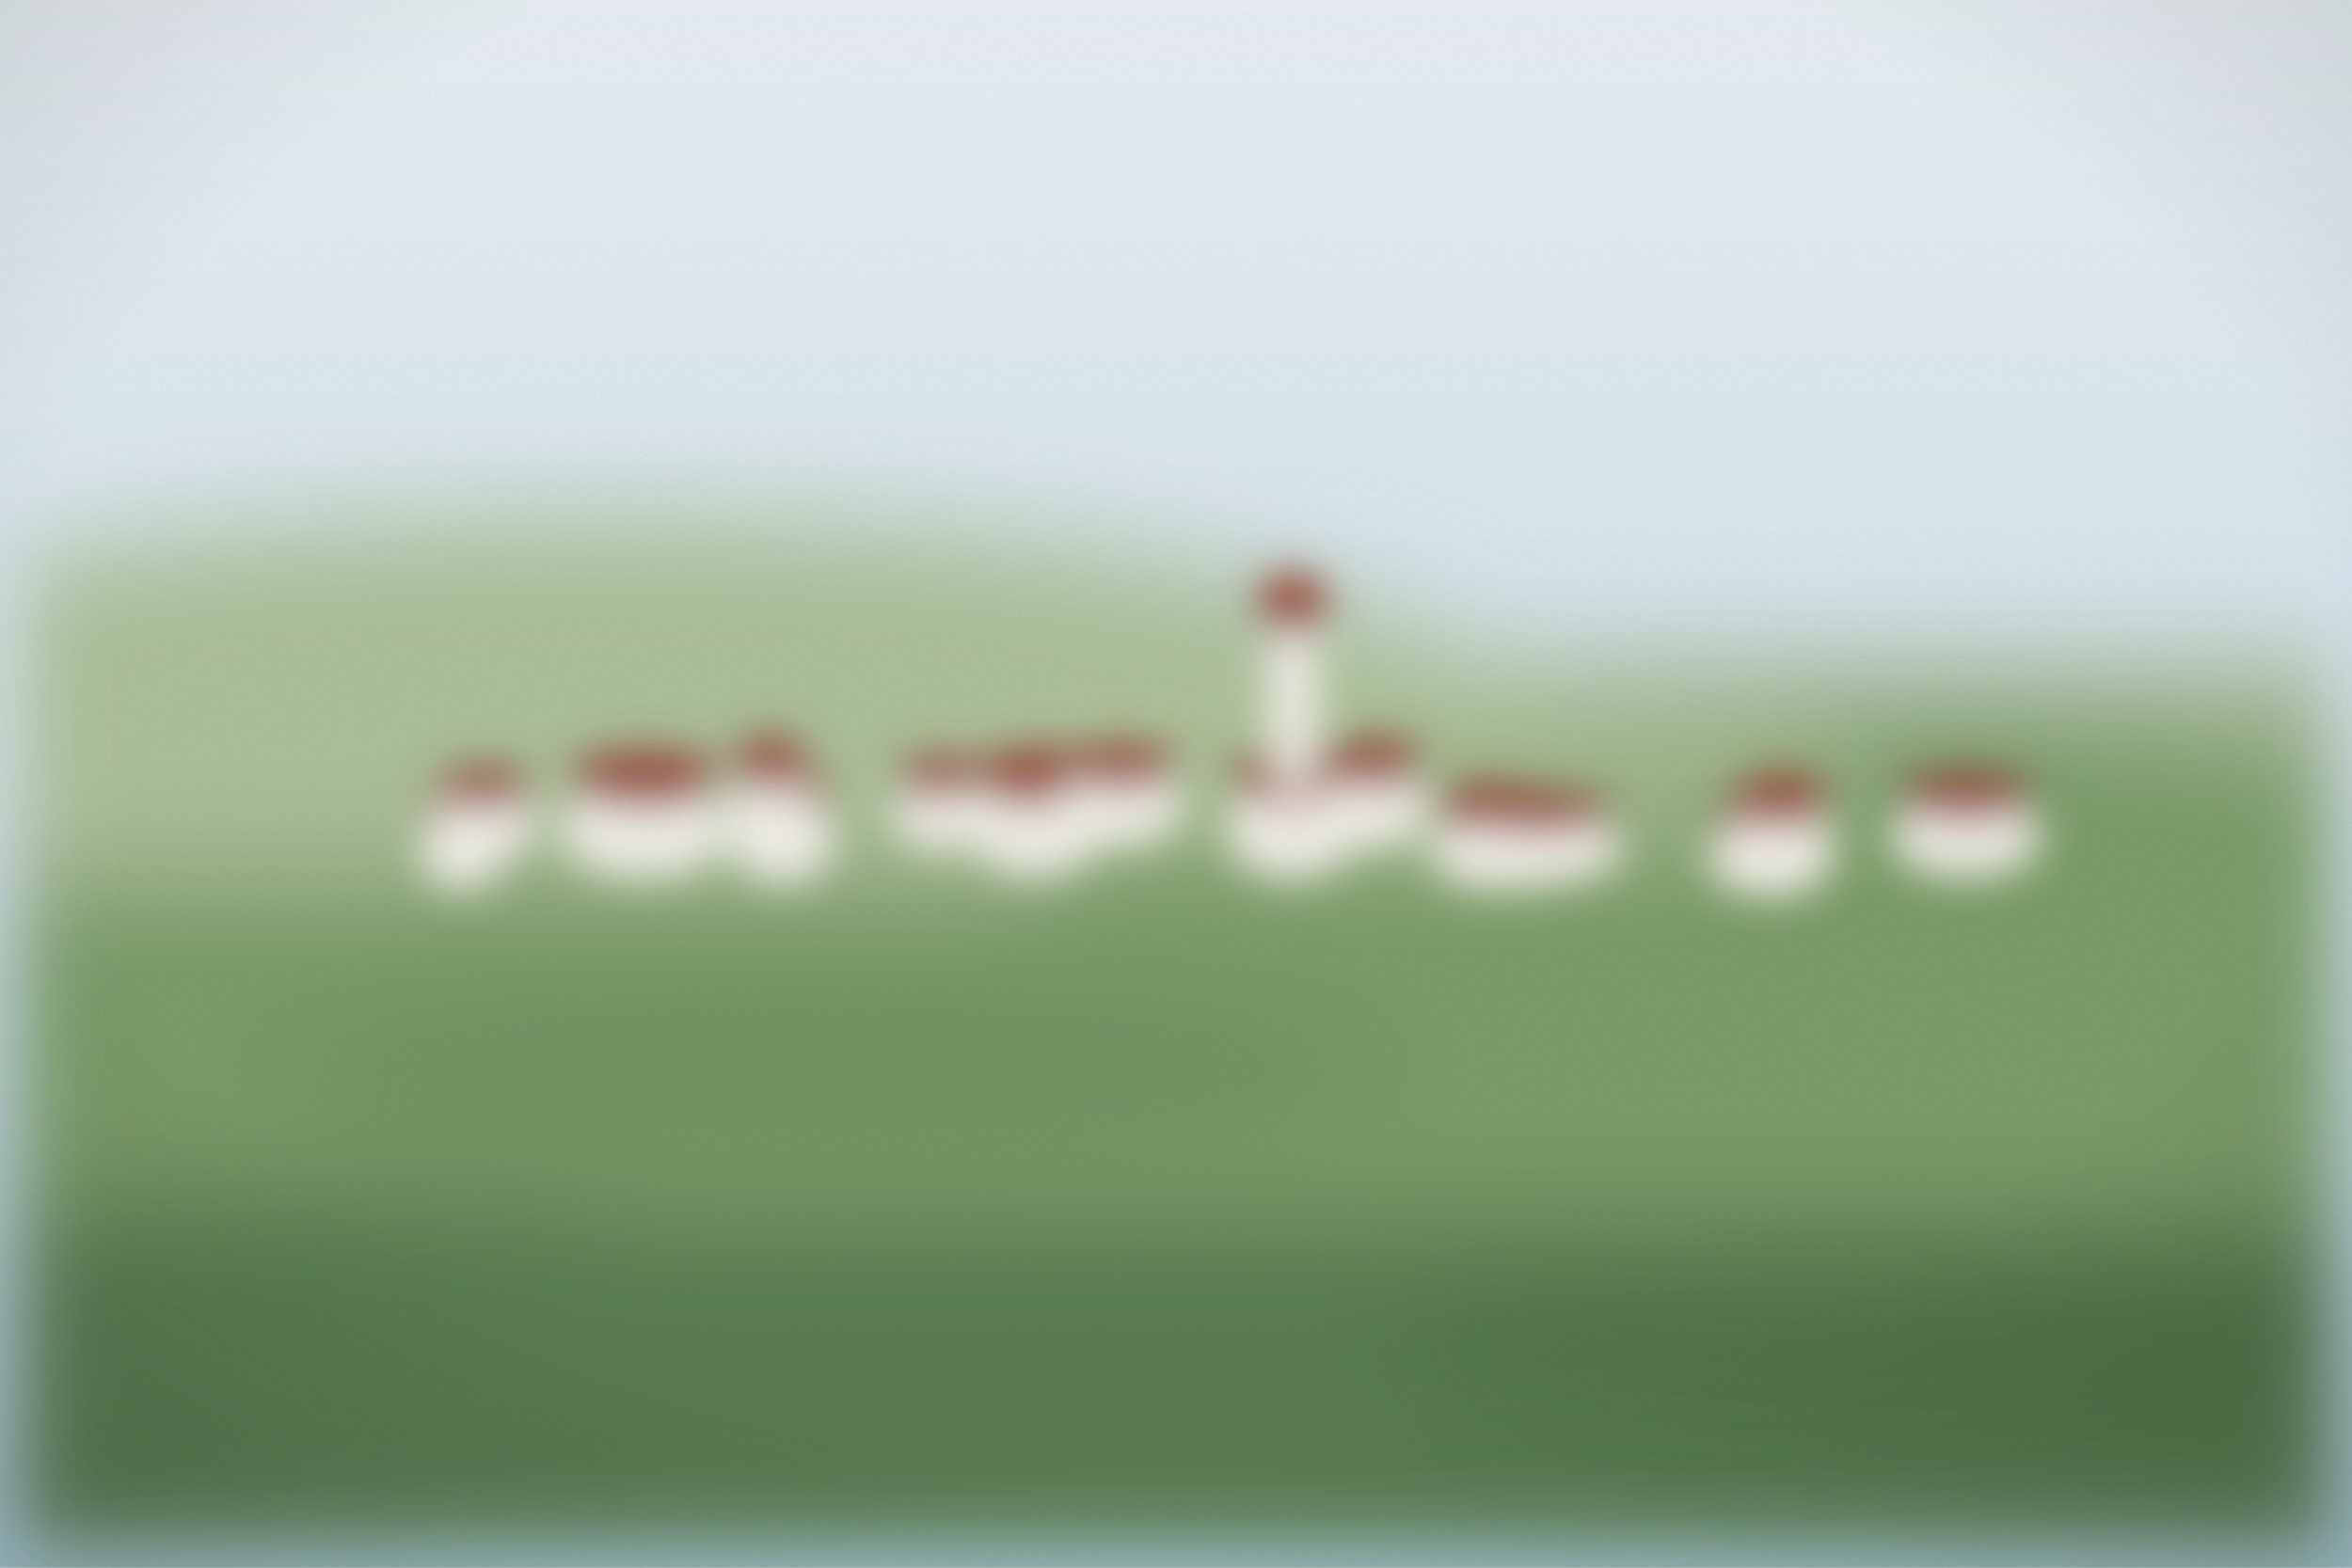
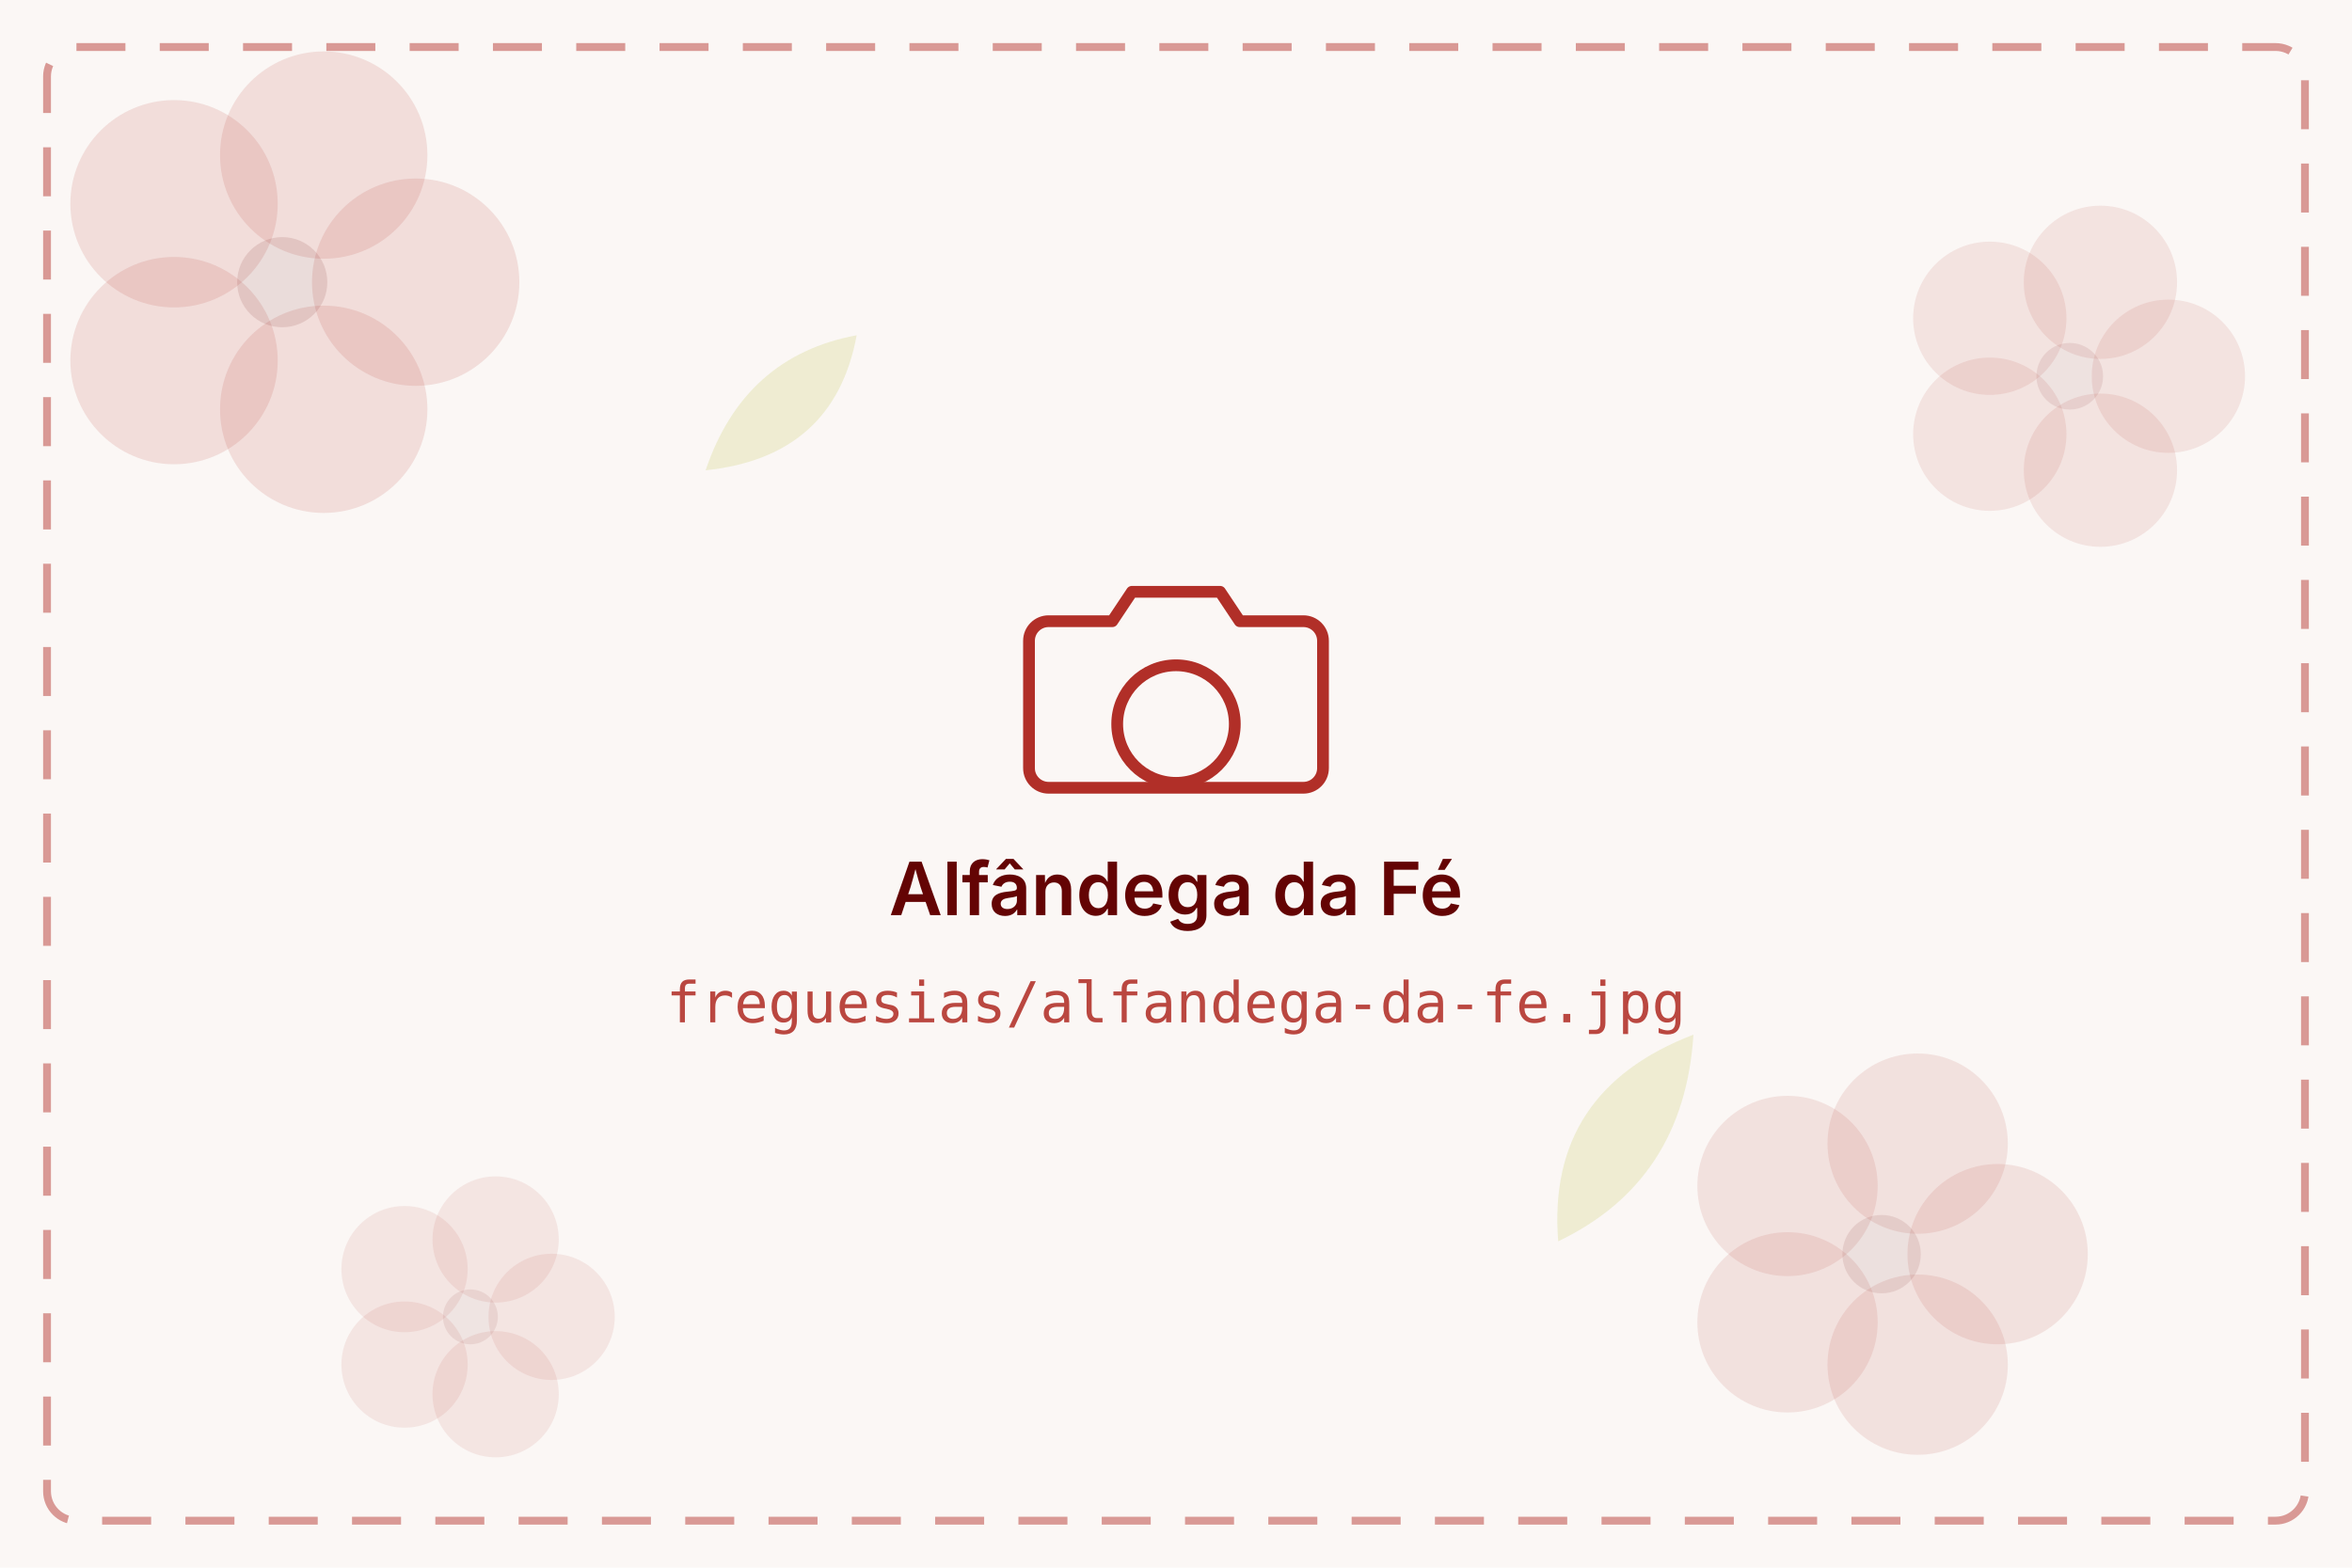
<svg xmlns="http://www.w3.org/2000/svg" viewBox="0 0 1200 800" width="1200" height="800" role="img">
-   <defs>
-     <linearGradient id="ceu" x1="0" y1="0" x2="0" y2="1">
-       <stop offset="0%" stop-color="#F0F7FC" />
-       <stop offset="55%" stop-color="#D9EBF7" />
-       <stop offset="100%" stop-color="#BADDF0" />
-     </linearGradient>
-     <radialGradient id="vinheta" cx="50%" cy="42%" r="78%">
-       <stop offset="62%" stop-color="#000" stop-opacity="0" />
-       <stop offset="100%" stop-color="#000" stop-opacity="0.16" />
-     </radialGradient>
-     <filter id="desfoque" x="-25%" y="-25%" width="150%" height="150%">
-       <feGaussianBlur stdDeviation="27.2" />
-     </filter>
-     <filter id="medio" x="-30%" y="-30%" width="160%" height="160%">
-       <feGaussianBlur stdDeviation="10.4" />
-     </filter>
-     <filter id="suave" x="-40%" y="-40%" width="180%" height="180%">
-       <feGaussianBlur stdDeviation="9.6" />
-     </filter>
-     <filter id="grao">
-       <feTurbulence type="fractalNoise" baseFrequency="0.9" numOctaves="2" stitchTiles="stitch" />
-       <feColorMatrix type="matrix" values="0 0 0 0 0  0 0 0 0 0  0 0 0 0 0  0.7 0.7 0.7 0 0" />
-     </filter>
-   </defs>
-   <rect width="1200" height="800" fill="url(#ceu)" />
-   <g filter="url(#desfoque)">
-     <rect x="-120" y="336" width="1440" height="560" fill="#A9BF97" opacity="1" />
-     <ellipse cx="300" cy="368" rx="480" ry="104" fill="#B2C79E" opacity="1" />
-     <rect x="-120" y="448" width="1440" height="480" fill="#7FA36B" opacity="1" />
-     <ellipse cx="936" cy="480" rx="432" ry="112" fill="#7FA36B" opacity="1" />
-     <rect x="-120" y="624" width="1440" height="320" fill="#5C8253" opacity="1" />
-     <ellipse cx="168" cy="736" rx="360" ry="128" fill="#5C8253" opacity="1" />
-     <ellipse cx="720" cy="400" rx="240" ry="40" fill="#BCCFa2" opacity="0.6" />
-     <ellipse cx="420" cy="544" rx="288" ry="40" fill="#6F9460" opacity="0.7" />
-     <ellipse cx="1020" cy="688" rx="312" ry="56" fill="#527549" opacity="0.7" />
+   <rect width="1200" height="800" fill="#FBF7F5" />
+   <g>
+     <g transform="translate(144 144) scale(4.6)">
+       <circle cx="14.8" cy="0" r="11.5" fill="#B43C34" opacity="0.14" />
+       <circle cx="4.6" cy="14.1" r="11.5" fill="#B43C34" opacity="0.14" />
+       <circle cx="-12" cy="8.7" r="11.5" fill="#B43C34" opacity="0.14" />
+       <circle cx="-12" cy="-8.7" r="11.5" fill="#B43C34" opacity="0.14" />
+       <circle cx="4.6" cy="-14.1" r="11.5" fill="#B43C34" opacity="0.14" />
+       <circle r="5" fill="#640404" opacity="0.112" />
+     </g>
+     <g transform="translate(1056 192) scale(3.4)">
+       <circle cx="14.8" cy="0" r="11.5" fill="#B43C34" opacity="0.11" />
+       <circle cx="4.6" cy="14.1" r="11.5" fill="#B43C34" opacity="0.11" />
+       <circle cx="-12" cy="8.7" r="11.5" fill="#B43C34" opacity="0.11" />
+       <circle cx="-12" cy="-8.7" r="11.5" fill="#B43C34" opacity="0.11" />
+       <circle cx="4.6" cy="-14.1" r="11.5" fill="#B43C34" opacity="0.11" />
+       <circle r="5" fill="#640404" opacity="0.088" />
+     </g>
+     <g transform="translate(240 672) scale(2.8)">
+       <circle cx="14.8" cy="0" r="11.5" fill="#B43C34" opacity="0.1" />
+       <circle cx="4.6" cy="14.1" r="11.5" fill="#B43C34" opacity="0.1" />
+       <circle cx="-12" cy="8.7" r="11.5" fill="#B43C34" opacity="0.1" />
+       <circle cx="-12" cy="-8.7" r="11.5" fill="#B43C34" opacity="0.1" />
+       <circle cx="4.6" cy="-14.1" r="11.5" fill="#B43C34" opacity="0.1" />
+       <circle r="5" fill="#640404" opacity="0.08" />
+     </g>
+     <g transform="translate(960 640) scale(4)">
+       <circle cx="14.8" cy="0" r="11.5" fill="#B43C34" opacity="0.12" />
+       <circle cx="4.6" cy="14.1" r="11.5" fill="#B43C34" opacity="0.12" />
+       <circle cx="-12" cy="8.7" r="11.5" fill="#B43C34" opacity="0.12" />
+       <circle cx="-12" cy="-8.7" r="11.5" fill="#B43C34" opacity="0.12" />
+       <circle cx="4.6" cy="-14.1" r="11.5" fill="#B43C34" opacity="0.12" />
+       <circle r="5" fill="#640404" opacity="0.096" />
+     </g>
+     <path transform="translate(360 240) rotate(-20) scale(3.2)" d="M0 0q12-15 30-12q-10 17-30 12Z" fill="#A9B416" opacity="0.16" />
+     <path transform="translate(864 528) rotate(145) scale(3.9)" d="M0 0q12-15 30-12q-10 17-30 12Z" fill="#A9B416" opacity="0.16" />
  </g>
-   <g filter="url(#medio)">
-     <ellipse cx="235.6" cy="434.1" rx="20.8" ry="19.4" fill="#FBF8F1" opacity="0.97" />
-     <ellipse cx="235.6" cy="413.7" rx="18.7" ry="11.7" fill="#9E4B38" opacity="0.95" />
-     <ellipse cx="247.6" cy="420.9" rx="26.1" ry="17.7" fill="#FBF8F1" opacity="0.97" />
-     <ellipse cx="247.6" cy="402.3" rx="23.5" ry="10.6" fill="#9E4B38" opacity="0.95" />
-     <ellipse cx="329" cy="423.2" rx="43.2" ry="24.7" fill="#FBF8F1" opacity="0.97" />
-     <ellipse cx="329" cy="397.2" rx="38.8" ry="14.8" fill="#9E4B38" opacity="0.95" />
-     <ellipse cx="399.2" cy="427.8" rx="26.5" ry="22.6" fill="#FBF8F1" opacity="0.97" />
-     <ellipse cx="399.2" cy="404.1" rx="23.9" ry="13.6" fill="#9E4B38" opacity="0.95" />
-     <ellipse cx="392.8" cy="414" rx="19.8" ry="23.3" fill="#FBF8F1" opacity="0.97" />
-     <ellipse cx="392.8" cy="389.5" rx="17.8" ry="14" fill="#9E4B38" opacity="0.95" />
-     <ellipse cx="478.7" cy="415.4" rx="22.9" ry="18" fill="#FBF8F1" opacity="0.97" />
-     <ellipse cx="478.7" cy="396.4" rx="20.6" ry="10.8" fill="#9E4B38" opacity="0.95" />
-     <ellipse cx="528.1" cy="422.1" rx="34.8" ry="24.9" fill="#FBF8F1" opacity="0.97" />
-     <ellipse cx="528.1" cy="396" rx="31.3" ry="14.9" fill="#9E4B38" opacity="0.95" />
-     <ellipse cx="572.1" cy="411.7" rx="31.9" ry="19.9" fill="#FBF8F1" opacity="0.97" />
-     <ellipse cx="572.1" cy="390.9" rx="28.7" ry="11.9" fill="#9E4B38" opacity="0.95" />
-     <ellipse cx="659.4" cy="422.6" rx="33.9" ry="25.6" fill="#FBF8F1" opacity="0.97" />
-     <ellipse cx="659.4" cy="395.7" rx="30.5" ry="15.4" fill="#9E4B38" opacity="0.95" />
-     <ellipse cx="701.2" cy="412" rx="27.4" ry="21.5" fill="#FBF8F1" opacity="0.97" />
-     <ellipse cx="701.2" cy="389.4" rx="24.6" ry="12.9" fill="#9E4B38" opacity="0.95" />
-     <ellipse cx="760.4" cy="432.7" rx="31.3" ry="20" fill="#FBF8F1" opacity="0.97" />
-     <ellipse cx="760.4" cy="411.7" rx="28.2" ry="12" fill="#9E4B38" opacity="0.95" />
-     <ellipse cx="772.3" cy="434.9" rx="40" ry="17.6" fill="#FBF8F1" opacity="0.97" />
-     <ellipse cx="772.3" cy="416.4" rx="36" ry="10.5" fill="#9E4B38" opacity="0.95" />
-     <ellipse cx="786.3" cy="432.8" rx="41.7" ry="17.4" fill="#FBF8F1" opacity="0.97" />
-     <ellipse cx="786.3" cy="414.6" rx="37.6" ry="10.4" fill="#9E4B38" opacity="0.95" />
-     <ellipse cx="901.8" cy="437.3" rx="30.2" ry="18.9" fill="#FBF8F1" opacity="0.97" />
-     <ellipse cx="901.8" cy="417.5" rx="27.2" ry="11.3" fill="#9E4B38" opacity="0.95" />
-     <ellipse cx="909.2" cy="432.8" rx="26.1" ry="23.3" fill="#FBF8F1" opacity="0.97" />
-     <ellipse cx="909.2" cy="408.4" rx="23.5" ry="14" fill="#9E4B38" opacity="0.95" />
-     <ellipse cx="1003.1" cy="427.5" rx="38.5" ry="20.3" fill="#FBF8F1" opacity="0.97" />
-     <ellipse cx="1003.1" cy="406.2" rx="34.7" ry="12.2" fill="#9E4B38" opacity="0.95" />
-     <ellipse cx="659.5" cy="356" rx="13.2" ry="52" fill="#FBF8F1" opacity="0.97" />
-     <ellipse cx="659.5" cy="308" rx="18" ry="16" fill="#9E4B38" opacity="0.95" />
+   <rect x="24" y="24" width="1152" height="752" rx="15" fill="none" stroke="#A40C04" stroke-width="4" stroke-dasharray="25 17.5" opacity="0.4" />
+   <g transform="translate(600 352)" fill="none" stroke="#A40C04" stroke-width="6" stroke-linejoin="round" stroke-linecap="round" opacity="0.85">
+     <path d="M-65 -35h32.5l10 -15h45l10 15h32.5a10 10 0 0 1 10 10v65a10 10 0 0 1 -10 10h-130a10 10 0 0 1 -10 -10v-65a10 10 0 0 1 10 -10Z" />
+     <circle cx="0" cy="17.5" r="30" />
  </g>
-   <rect width="1200" height="800" fill="url(#vinheta)" />
-   <rect width="1200" height="800" filter="url(#grao)" opacity="0.055" />
+   <text x="600" y="467" text-anchor="middle" font-family="Inter, system-ui, sans-serif" font-size="37.5" font-weight="600" fill="#640404">Alfândega da Fé</text>
+   <text x="600" y="521.7" text-anchor="middle" font-family="ui-monospace, SFMono-Regular, Menlo, monospace" font-size="28.8" fill="#A40C04" opacity="0.75">freguesias/alfandega-da-fe.jpg</text>
</svg>
